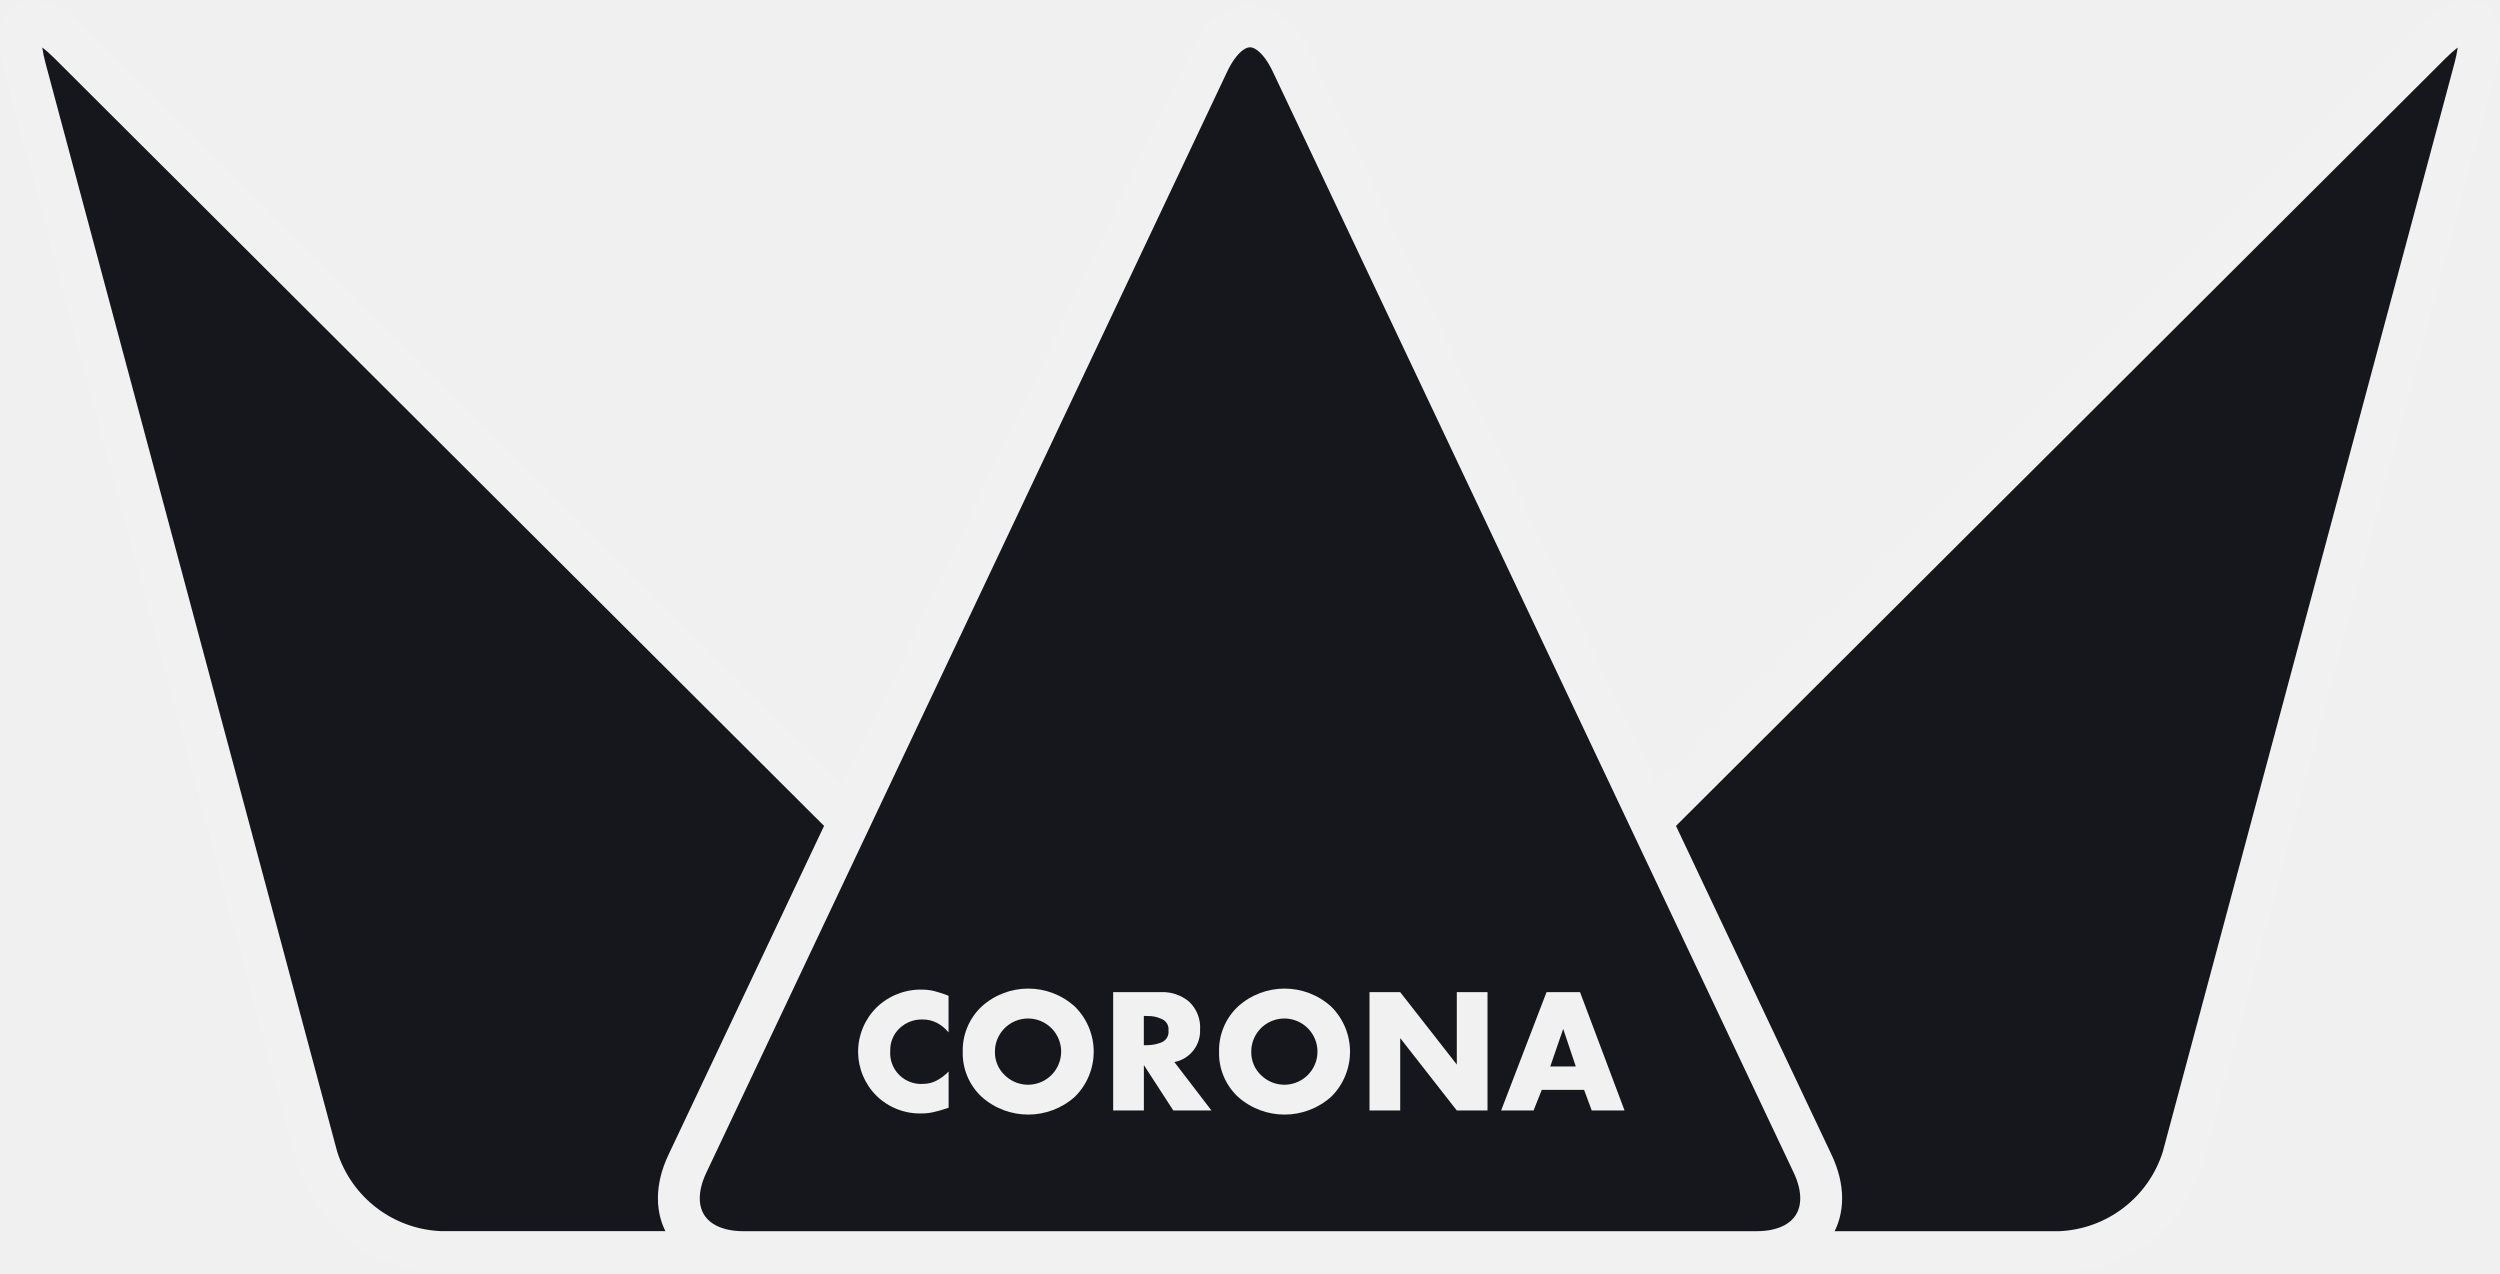
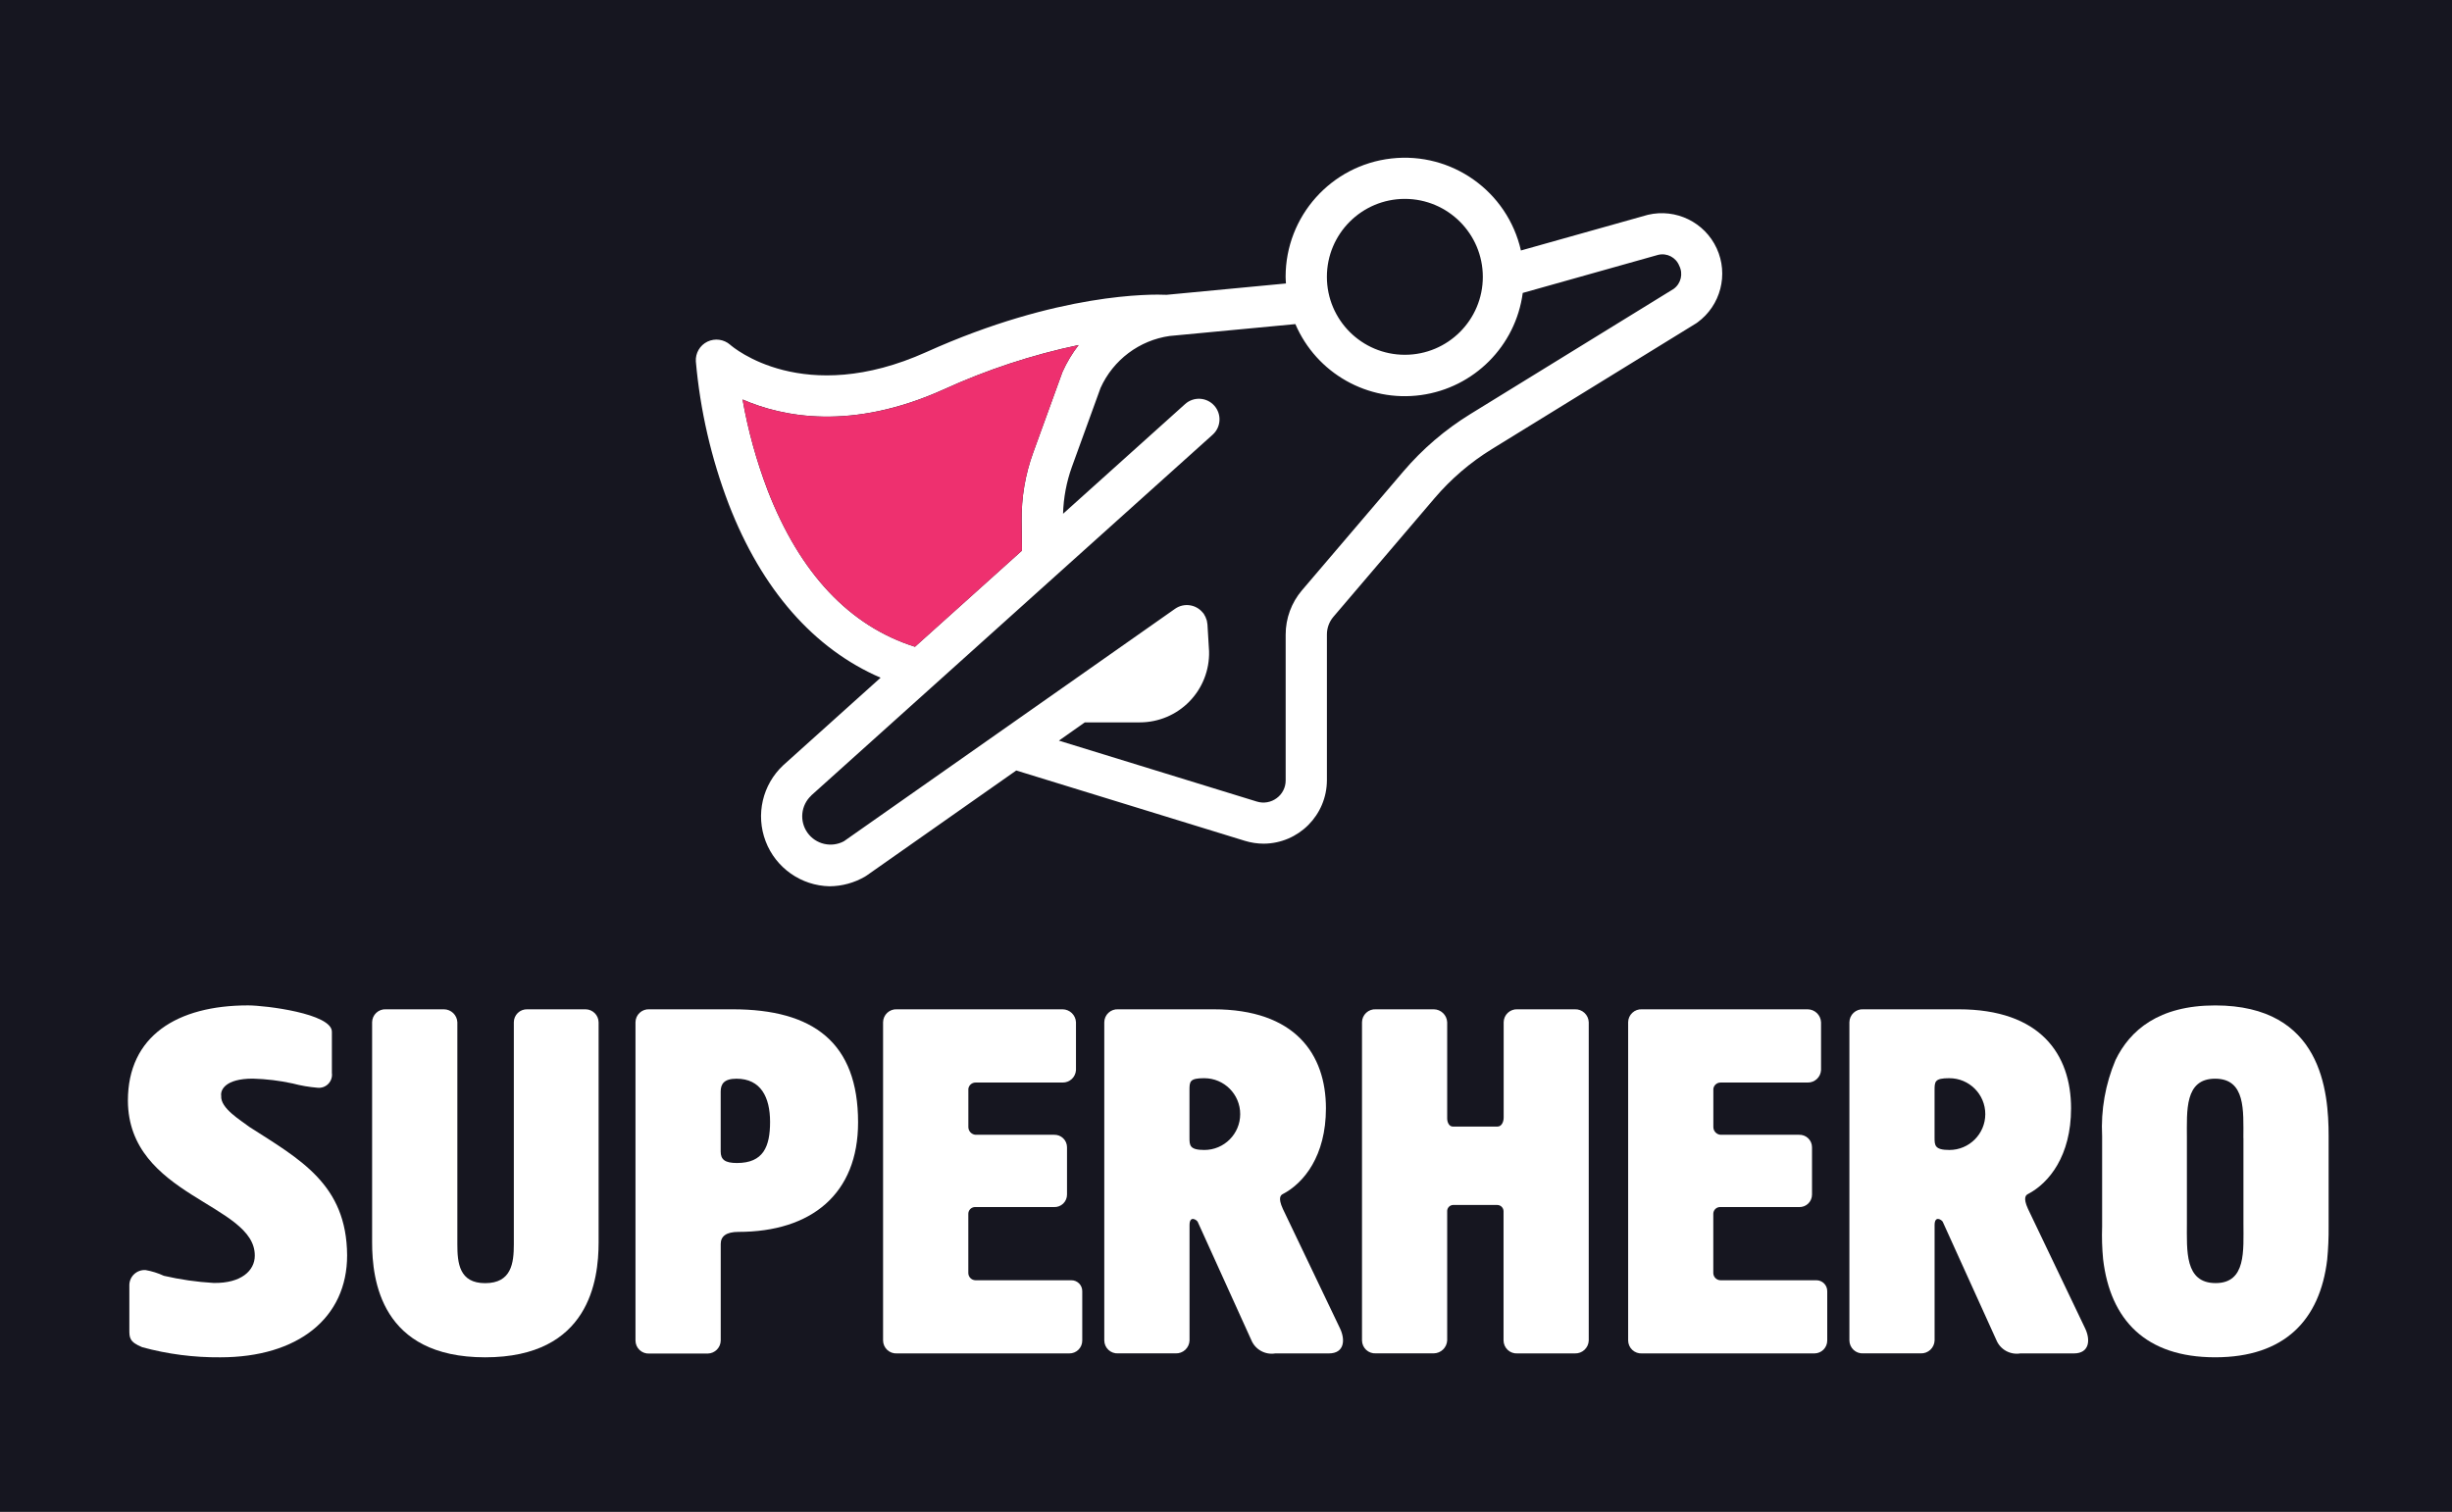
- <svg xmlns="http://www.w3.org/2000/svg" width="179.089" height="91.197" viewBox="0 0 179.089 91.197">
-   <g transform="translate(1.498 -1.669)">
-     <path d="M3.464,4.784C.738,2.065-.677,2.883.319,6.6l20.9,78a9.651,9.651,0,0,0,8.812,6.761H83.264c3.85,0,4.77-2.225,2.044-4.944Z" fill="#16161d" />
-     <path d="M3.464,4.784C.738,2.065-.677,2.883.319,6.6l20.9,78a9.651,9.651,0,0,0,8.812,6.761H83.264c3.85,0,4.77-2.225,2.044-4.944Z" fill="none" stroke="#f1f1f1" stroke-miterlimit="10" stroke-width="3" />
-     <path d="M90.785,86.422c-2.726,2.719-1.806,4.944,2.044,4.944h53.232a9.653,9.653,0,0,0,8.812-6.761l20.9-78c1-3.719-.418-4.537-3.144-1.818Z" fill="#16161d" />
-     <path d="M90.785,86.422c-2.726,2.719-1.806,4.944,2.044,4.944h53.232a9.653,9.653,0,0,0,8.812-6.761l20.9-78c1-3.719-.418-4.537-3.144-1.818Z" fill="none" stroke="#f1f1f1" stroke-miterlimit="10" stroke-width="3" />
-     <path d="M85.053,6.168c1.646-3.48,4.341-3.48,5.987,0l37.314,78.87c1.646,3.48-.156,6.328-4.006,6.328h-72.6c-3.85,0-5.653-2.847-4.006-6.328Z" fill="#16161d" />
-     <path d="M85.053,6.168c1.646-3.48,4.341-3.48,5.987,0l37.314,78.87c1.646,3.48-.156,6.328-4.006,6.328h-72.6c-3.85,0-5.653-2.847-4.006-6.328Z" fill="none" stroke="#f1f1f1" stroke-miterlimit="10" stroke-width="3" />
-     <path d="M66.453,75.627a2.67,2.67,0,0,0-.845-.691A2.2,2.2,0,0,0,64.6,74.7a2.309,2.309,0,0,0-1.665.636,2.145,2.145,0,0,0-.66,1.614,2.211,2.211,0,0,0,2.364,2.364,2.069,2.069,0,0,0,.94-.229,3.306,3.306,0,0,0,.877-.66v2.6l-.159.051-.158.051c-.263.085-.527.157-.795.216a3.843,3.843,0,0,1-.832.089,4.453,4.453,0,0,1-3.228-1.271,4.455,4.455,0,0,1,.012-6.323,4.546,4.546,0,0,1,3.291-1.277,3.731,3.731,0,0,1,.857.108A8.207,8.207,0,0,1,66.452,73v2.63Z" fill="#f1f1f1" />
-     <path d="M68.809,73.785a4.972,4.972,0,0,1,6.7,0,4.54,4.54,0,0,1,0,6.443,5.01,5.01,0,0,1-6.7,0,4.264,4.264,0,0,1-1.341-3.215A4.31,4.31,0,0,1,68.809,73.785Zm1.665,4.9a2.372,2.372,0,1,0-.7-1.677A2.267,2.267,0,0,0,70.474,78.69Z" fill="#f1f1f1" />
-     <path d="M85.285,81.219H82.553l-2.109-3.253v3.253h-2.2V72.742h3.431a2.919,2.919,0,0,1,2.021.693,2.527,2.527,0,0,1,.775,1.988,2.27,2.27,0,0,1-1.843,2.326Zm-4.614-4.676a1.967,1.967,0,0,0,.229-.014,2.5,2.5,0,0,0,.9-.234.806.806,0,0,0,.407-.807.792.792,0,0,0-.388-.775,2.36,2.36,0,0,0-.857-.254c-.094,0-.183,0-.268-.007s-.169-.007-.254-.007v2.1Z" fill="#f1f1f1" />
-     <path d="M87.171,73.785a4.972,4.972,0,0,1,6.7,0,4.54,4.54,0,0,1,0,6.443,5.01,5.01,0,0,1-6.7,0,4.264,4.264,0,0,1-1.341-3.215A4.31,4.31,0,0,1,87.171,73.785Zm1.665,4.9a2.372,2.372,0,1,0-.7-1.677A2.271,2.271,0,0,0,88.836,78.69Z" fill="#f1f1f1" />
-     <path d="M96.607,72.743h2.2l4.054,5.186V72.743h2.2V81.22h-2.2l-4.054-5.185V81.22h-2.2Z" fill="#f1f1f1" />
-     <path d="M108.946,79.744l-.585,1.475h-2.325l3.253-8.477h2.4l3.189,8.477h-2.352l-.546-1.475Zm1.537-4.371-.927,2.694h1.829Z" fill="#f1f1f1" />
+ <svg xmlns="http://www.w3.org/2000/svg" id="SH_logo_vertical_ondark" width="162.843" height="100.433" viewBox="0 0 162.843 100.433">
+   <rect id="Rectangle_2" data-name="Rectangle 2" width="162.843" height="100.433" fill="#161620" />
+   <g id="Group_11" data-name="Group 11" transform="translate(8.495 10.477)">
+     <g id="Group_7" data-name="Group 7" transform="translate(0 56.315)">
+       <g id="Group_6" data-name="Group 6">
+         <path id="Path_12" data-name="Path 12" d="M28.466,198.944a19.094,19.094,0,0,1-5.181-.67c-.86-.35-.86-.635-.86-1.176v-2.9a1.013,1.013,0,0,1,1.08-1.05,4.938,4.938,0,0,1,1.21.38,19.784,19.784,0,0,0,3.306.476c1.845.03,2.735-.826,2.735-1.811.03-3.466-8.4-3.911-8.427-10.3,0-4.3,3.275-6.327,7.981-6.327,1.145,0,5.566.54,5.566,1.75v2.735a.869.869,0,0,1-.955.985,9.522,9.522,0,0,1-1.655-.285,14.2,14.2,0,0,0-2.64-.32c-1.845,0-2.161.765-2.1,1.145-.065.826,1.3,1.621,1.876,2.066,3.371,2.161,6.456,3.816,6.486,8.522C36.893,196.338,33.617,198.944,28.466,198.944Z" transform="translate(-22.33 -175.57)" fill="#fff" />
+         <path id="Path_13" data-name="Path 13" d="M72.466,199.359c-6.931,0-7.506-5.151-7.506-7.631V177.1a.871.871,0,0,1,.921-.86h3.85a.9.9,0,0,1,.89.86v14.757c0,1.24.126,2.576,1.845,2.576,1.75,0,1.906-1.335,1.906-2.576V177.1a.863.863,0,0,1,.89-.86h3.88a.876.876,0,0,1,.86.86v14.628C80,194.208,79.4,199.359,72.466,199.359Z" transform="translate(-48.742 -175.985)" fill="#fff" />
+         <path id="Path_14" data-name="Path 14" d="M117.776,191.027c-.8,0-1.176.285-1.176.8v6.422a.879.879,0,0,1-.86.86h-3.88a.869.869,0,0,1-.921-.86V177.1a.871.871,0,0,1,.921-.86h5.531c5.375,0,8.331,2.226,8.331,7.506C125.727,188.482,122.642,191.027,117.776,191.027Zm-.129-10.176c-.826,0-1.05.35-1.05.86v3.975c0,.54.285.765,1.08.765,1.75,0,2.2-1.08,2.2-2.735C119.876,182.091,119.271,180.851,117.647,180.851Z" transform="translate(-77.23 -175.985)" fill="#fff" />
+         <path id="Path_15" data-name="Path 15" d="M166.528,199.1H155.081a.869.869,0,0,1-.921-.86V177.1a.871.871,0,0,1,.921-.86h11a.9.9,0,0,1,.89.86v3.18a.876.876,0,0,1-.89.826H160.3a.481.481,0,0,0-.476.415v2.545a.517.517,0,0,0,.476.51h5.216a.83.83,0,0,1,.86.826v3.15a.828.828,0,0,1-.86.826h-5.28a.451.451,0,0,0-.415.445v3.941a.486.486,0,0,0,.476.476h6.361a.719.719,0,0,1,.73.73v3.275A.851.851,0,0,1,166.528,199.1Z" transform="translate(-104.008 -175.985)" fill="#fff" />
+         <path id="Path_16" data-name="Path 16" d="M207.693,199.1h-3.561a1.463,1.463,0,0,1-1.59-.89l-3.561-7.856c-.065-.126-.54-.445-.54.221v7.662a.889.889,0,0,1-.921.86H193.7a.869.869,0,0,1-.921-.86V177.1a.871.871,0,0,1,.921-.86h6.327c5.436,0,7.472,2.99,7.472,6.581,0,3.15-1.461,4.961-2.861,5.691-.126.065-.35.221,0,.985l3.785,7.917C208.8,198.183,208.739,199.1,207.693,199.1Zm-8.271-18.283c-.985,0-.985.221-.985.826v3.116c0,.51,0,.826.985.826a2.383,2.383,0,1,0,0-4.767Z" transform="translate(-127.936 -175.985)" fill="#fff" />
+         <path id="Path_17" data-name="Path 17" d="M251.9,199.1h-3.816a.869.869,0,0,1-.921-.86v-8.586a.421.421,0,0,0-.415-.415H243.8a.409.409,0,0,0-.38.38v8.617a.906.906,0,0,1-.89.86h-3.846a.869.869,0,0,1-.921-.86V177.1a.871.871,0,0,1,.921-.86h3.846a.9.9,0,0,1,.89.86v6.391c0,.255.126.54.38.54h2.956c.285,0,.415-.32.415-.6V177.1a.871.871,0,0,1,.921-.86H251.9a.889.889,0,0,1,.921.86v21.148A.889.889,0,0,1,251.9,199.1Z" transform="translate(-155.804 -175.985)" fill="#fff" />
+         <path id="Path_18" data-name="Path 18" d="M296.6,199.1H285.151a.869.869,0,0,1-.921-.86V177.1a.871.871,0,0,1,.921-.86h11a.9.9,0,0,1,.89.86v3.18a.876.876,0,0,1-.89.826h-5.786a.481.481,0,0,0-.476.415v2.545a.517.517,0,0,0,.476.51h5.216a.83.83,0,0,1,.86.826v3.15a.828.828,0,0,1-.86.826H290.3a.451.451,0,0,0-.415.445v3.941a.486.486,0,0,0,.476.476h6.361a.719.719,0,0,1,.73.73v3.275A.853.853,0,0,1,296.6,199.1Z" transform="translate(-184.596 -175.985)" fill="#fff" />
+         <path id="Path_19" data-name="Path 19" d="M337.759,199.1H334.2a1.463,1.463,0,0,1-1.59-.89l-3.561-7.856c-.065-.126-.54-.445-.54.221v7.662a.889.889,0,0,1-.921.86h-3.816a.869.869,0,0,1-.921-.86V177.1a.871.871,0,0,1,.921-.86H330.1c5.436,0,7.472,2.99,7.472,6.581,0,3.15-1.461,4.961-2.861,5.691-.126.065-.35.221,0,.985l3.785,7.917C338.874,198.183,338.809,199.1,337.759,199.1Zm-8.267-18.283c-.985,0-.985.221-.985.826v3.116c0,.51,0,.826.985.826a2.383,2.383,0,1,0,0-4.767Z" transform="translate(-208.523 -175.985)" fill="#fff" />
+         <path id="Path_20" data-name="Path 20" d="M381.91,192.457c-.476,4.006-2.83,6.486-7.441,6.486s-6.966-2.48-7.441-6.521a16.577,16.577,0,0,1-.065-2.161v-6.011a11.483,11.483,0,0,1,.89-5.056c.955-1.971,2.861-3.626,6.616-3.626,7.091,0,7.536,5.725,7.536,8.681v6.011A20.8,20.8,0,0,1,381.91,192.457Zm-5.566-8.077c0-1.811.16-3.945-1.876-3.945s-1.875,2.13-1.875,3.945v5.627c0,1.845-.16,4.006,1.91,4.006,2.035,0,1.845-2.161,1.845-3.975v-5.657Z" transform="translate(-235.851 -175.57)" fill="#fff" />
+       </g>
+     </g>
+     <g id="Group_10" data-name="Group 10" transform="translate(37.713)">
+       <g id="Group_8" data-name="Group 8">
+         <path id="Path_21" data-name="Path 21" d="M133.738,62.083l-6.46,5.809a4.646,4.646,0,0,0,3.074,8.046,4.74,4.74,0,0,0,2.355-.647.837.837,0,0,0,.107-.068l9.933-6.977,15.179,4.672a4.308,4.308,0,0,0,1.252.19,4.226,4.226,0,0,0,4.2-4.219V59.207a1.807,1.807,0,0,1,.43-1.168l6.718-7.879a16.037,16.037,0,0,1,3.808-3.264L187.9,38.542a.72.72,0,0,0,.088-.061,4.015,4.015,0,0,0-3.295-7.148l-8.43,2.37a7.912,7.912,0,0,0-15.628,1.75c0,.148.015.293.023.441l-7.924.753c-.97-.046-7.179-.152-15.951,3.8-8.164,3.679-12.843-.312-13.037-.483a1.384,1.384,0,0,0-1.51-.205,1.365,1.365,0,0,0-.768,1.312,35.262,35.262,0,0,0,2.184,9.484C125.848,56.232,129.306,60.169,133.738,62.083Zm39.995-26.63a5.178,5.178,0,1,1-5.178-5.178A5.183,5.183,0,0,1,173.733,35.453ZM129.124,69.912l12.17-10.941,3.641-3.275h0l10.857-9.758a1.368,1.368,0,1,0-1.83-2.035l-8.107,7.289a10.049,10.049,0,0,1,.59-3.123l1.9-5.235a5.962,5.962,0,0,1,4.6-3.454s.008,0,.011,0h0l8.328-.787a7.905,7.905,0,0,0,15.1-2.07l8.993-2.53a1.2,1.2,0,0,1,1.4.723,1.218,1.218,0,0,1-.369,1.537L172.9,44.572a18.771,18.771,0,0,0-4.455,3.82l-6.722,7.882a4.538,4.538,0,0,0-1.084,2.945V68.9a1.451,1.451,0,0,1-.6,1.187,1.471,1.471,0,0,1-1.312.224l-13.148-4.048L147.3,65.05h3.652a4.6,4.6,0,0,0,4.6-4.721l-.107-1.784a.429.429,0,0,0-.011-.068,1.464,1.464,0,0,0-.03-.186.447.447,0,0,0-.027-.076,1.375,1.375,0,0,0-.065-.175.856.856,0,0,0-.046-.08c-.023-.042-.042-.084-.068-.126-.008-.011-.015-.015-.023-.027s-.03-.034-.046-.053A1.362,1.362,0,0,0,153.3,57.5l-7.186,5.048a0,0,0,0,0,0,0l-14.814,10.4a1.881,1.881,0,0,1-2.168-3.036Zm-2.887-20.281a32.924,32.924,0,0,1-1.666-6.03c2.663,1.16,7.24,2.089,13.342-.662a42.773,42.773,0,0,1,8.974-2.956,8.913,8.913,0,0,0-1.065,1.773.888.888,0,0,0-.034.091l-1.917,5.284a12.78,12.78,0,0,0-.768,4.531l.023,1.978-4.1,3.686-3.005,2.7C131.673,58.652,128.382,55.155,126.236,49.632Z" transform="translate(-121.463 -27.54)" fill="#fff" />
+       </g>
+       <g id="Group_9" data-name="Group 9" transform="translate(3.107 12.444)">
+         <path id="Path_22" data-name="Path 22" d="M141.081,80.295l3.005-2.7,4.1-3.686-.023-1.978a12.766,12.766,0,0,1,.768-4.531l1.917-5.284.034-.091a8.567,8.567,0,0,1,1.065-1.773,42.774,42.774,0,0,0-8.974,2.956c-6.1,2.751-10.682,1.822-13.342.662A33.231,33.231,0,0,0,131.3,69.9C133.442,75.422,136.733,78.918,141.081,80.295Z" transform="translate(-129.63 -60.25)" fill="#ee306f" />
+       </g>
+     </g>
  </g>
</svg>
